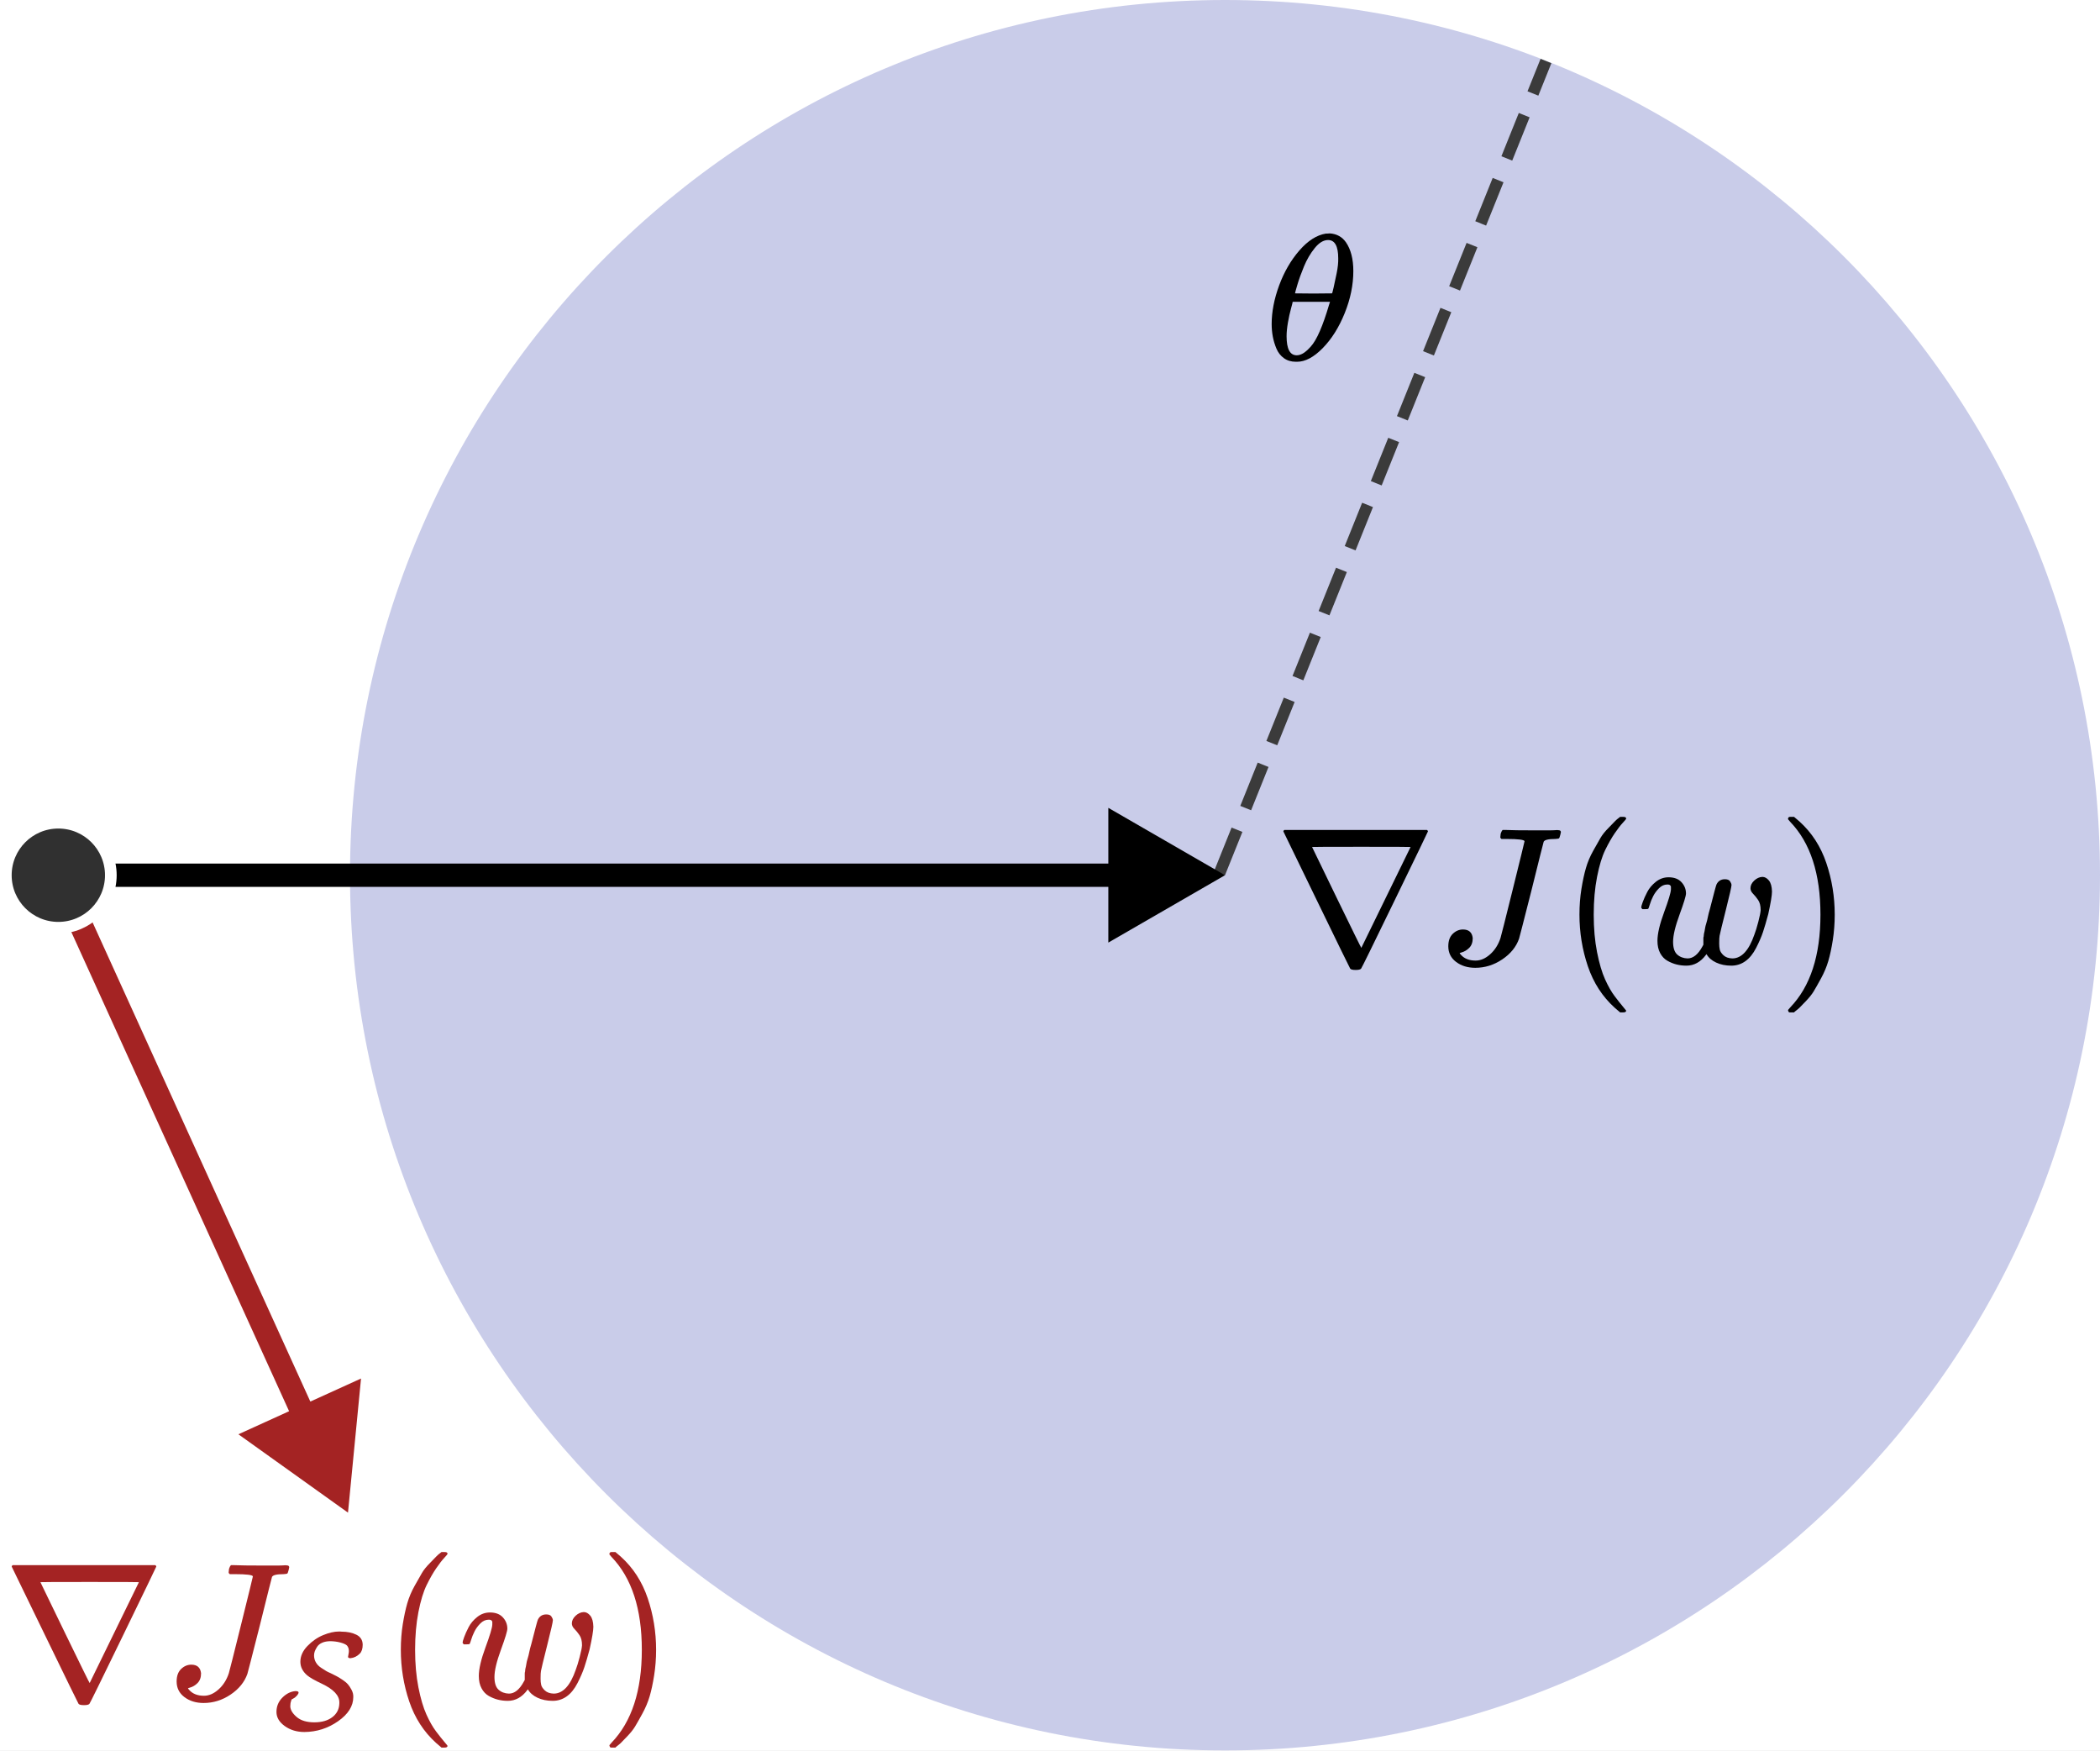
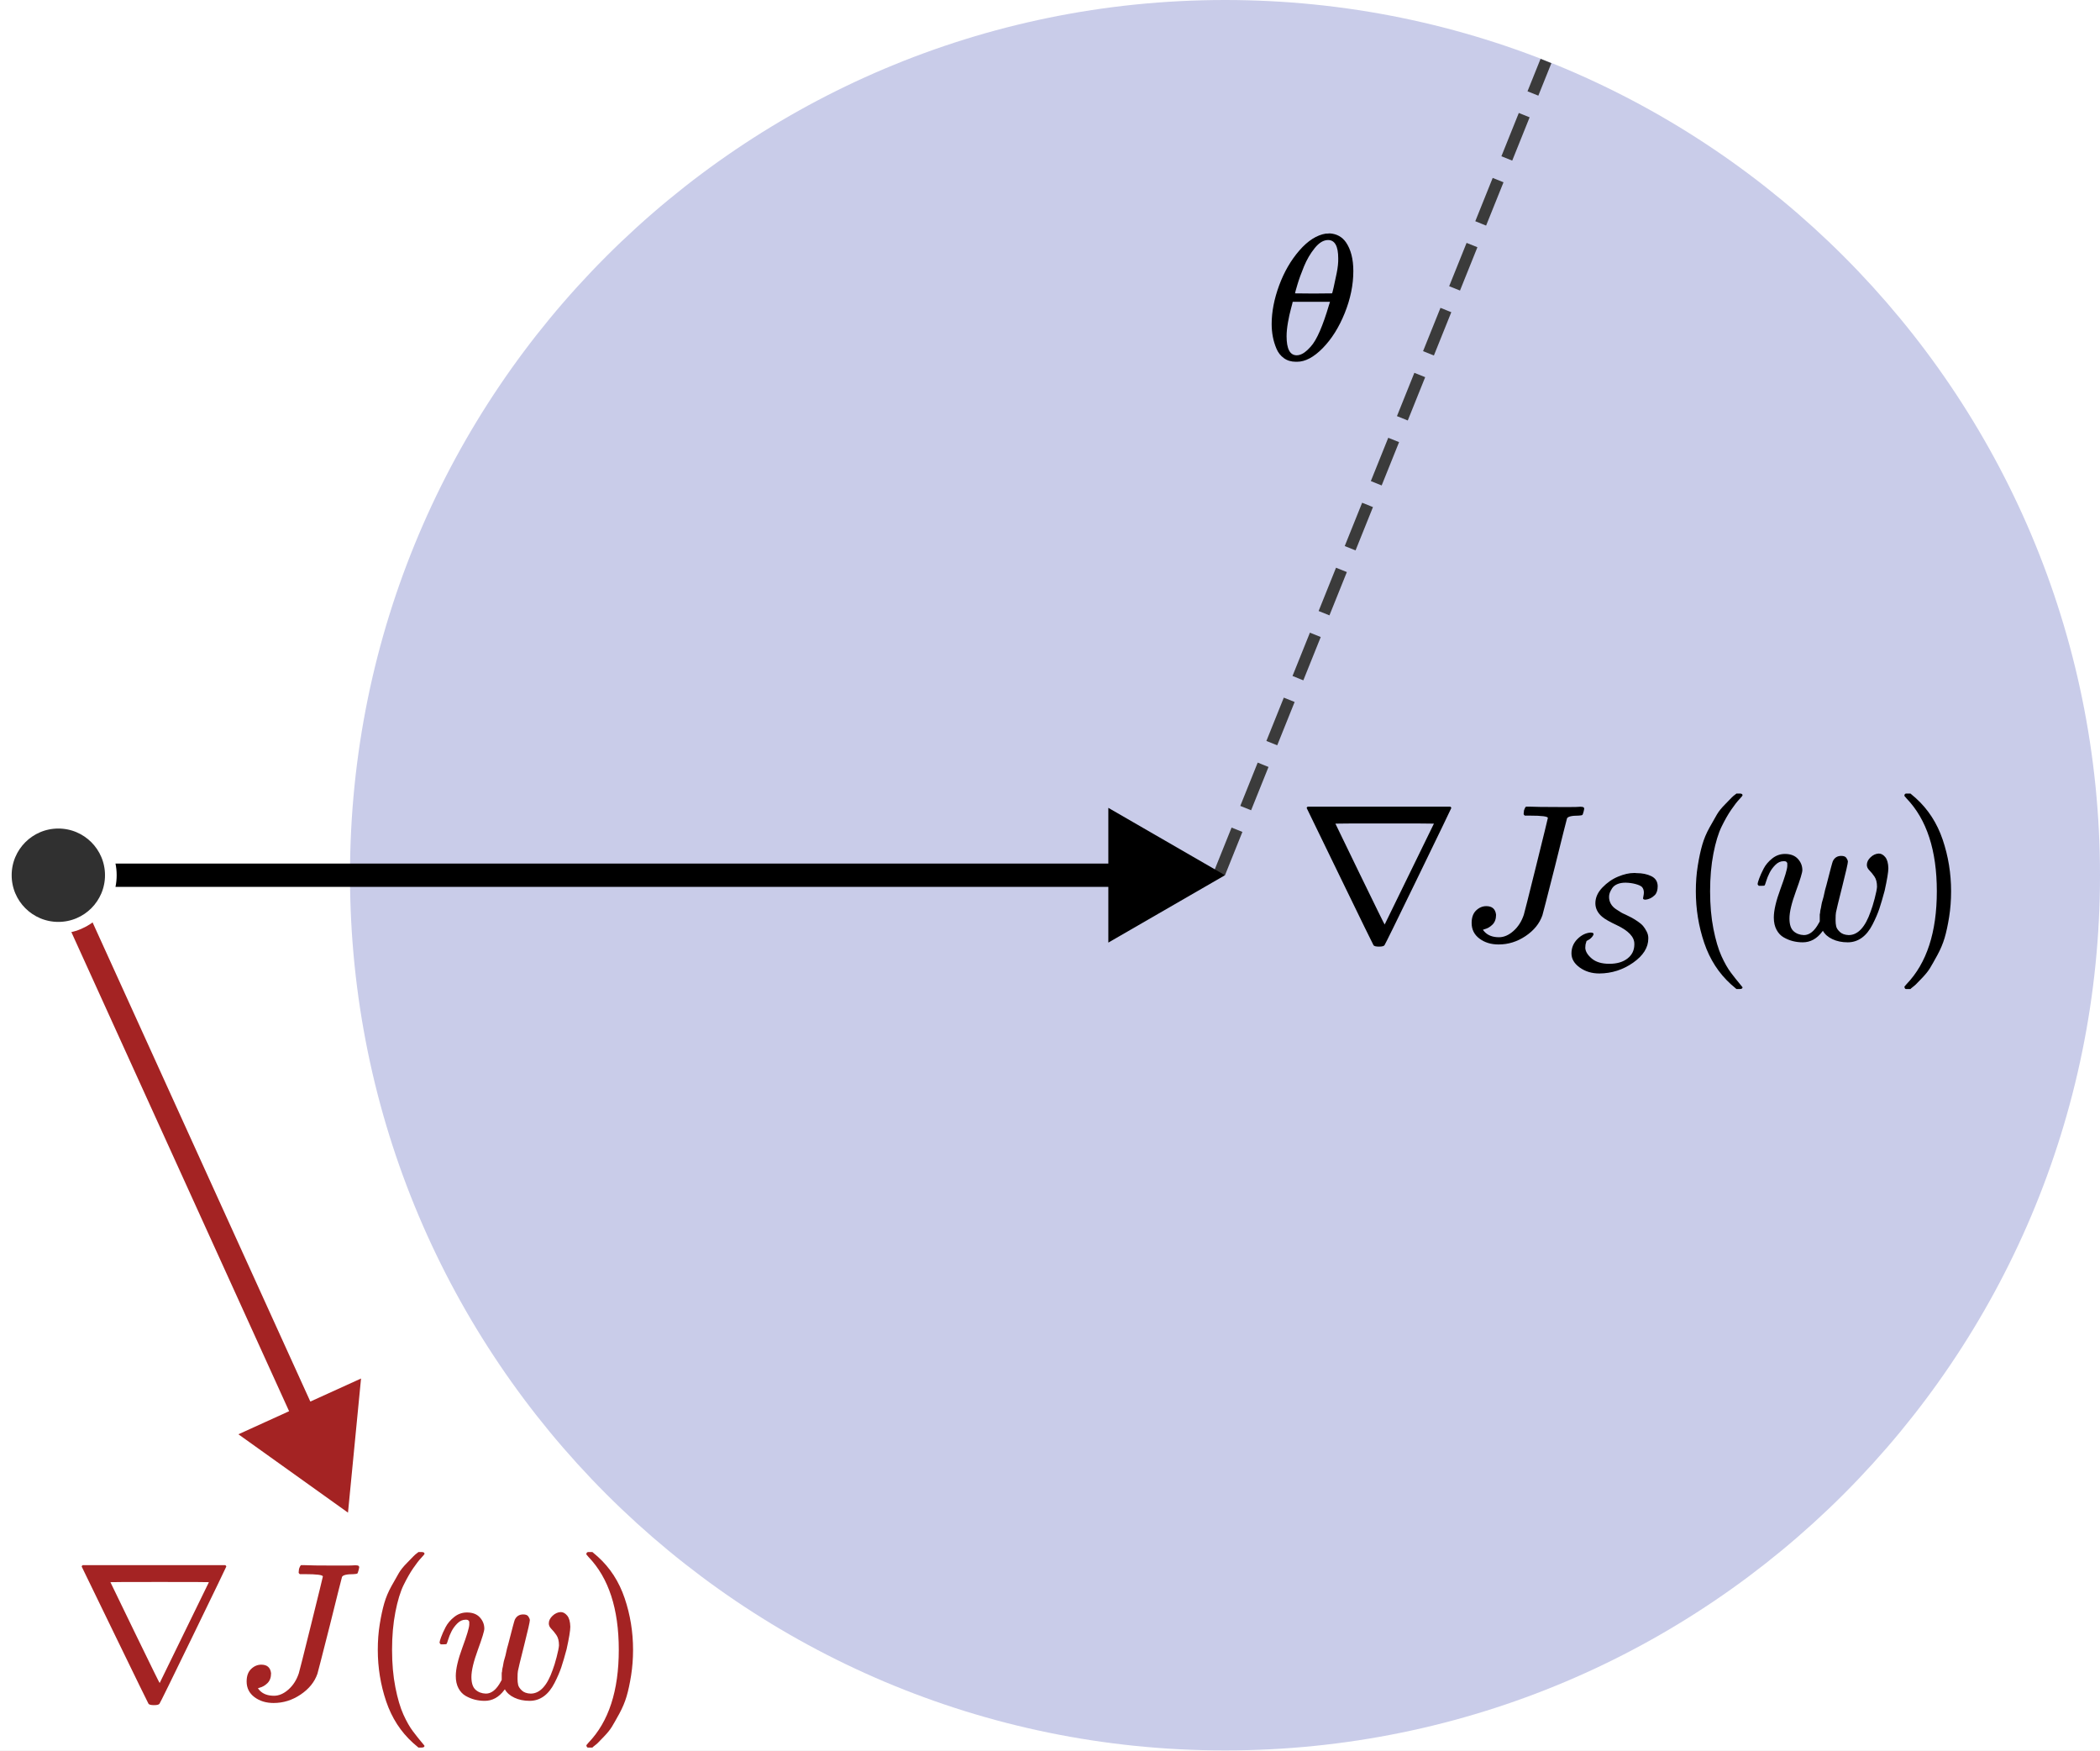
<svg xmlns="http://www.w3.org/2000/svg" width="180" height="150" viewBox="0 0 180 150" fill="none">
  <g clip-path="url(#clip0)">
    <rect width="180" height="150" fill="white" />
    <circle cx="105" cy="75" r="75" fill="#C9CCE9" />
    <line x1="104.536" y1="74.814" x2="132.512" y2="5.227" stroke="#3B3B3B" stroke-dasharray="4 2" />
    <path d="M105 75L95 69.227V80.773L105 75ZM5 76H96V74H5V76Z" fill="black" />
    <path d="M29.828 129.622L30.946 118.129L20.434 122.907L29.828 129.622ZM4.09 75.414L25.194 121.842L27.014 121.015L5.91 74.586L4.09 75.414Z" fill="#A42323" />
-     <path d="M1 134.24C1 134.206 1.028 134.167 1.084 134.123H13.314C13.37 134.167 13.398 134.206 13.398 134.24C13.398 134.262 12.454 136.217 10.566 140.104C8.679 143.99 7.713 145.956 7.668 146.001C7.612 146.079 7.456 146.118 7.199 146.118C6.942 146.118 6.786 146.079 6.73 146.001C6.696 145.956 5.736 143.99 3.848 140.104C1.961 136.217 1.011 134.262 1 134.24ZM11.907 135.58C11.907 135.569 10.499 135.563 7.685 135.563C4.87 135.563 3.463 135.569 3.463 135.58C3.485 135.636 4.189 137.088 5.574 139.936C6.959 142.784 7.662 144.214 7.685 144.225L11.907 135.58Z" fill="#A42323" />
-     <path d="M21.674 135.094C21.674 134.96 21.155 134.893 20.116 134.893H19.697C19.63 134.837 19.597 134.793 19.597 134.759C19.597 134.726 19.608 134.62 19.63 134.441C19.675 134.296 19.731 134.19 19.798 134.123H20.082C20.54 134.145 21.356 134.156 22.529 134.156C23.009 134.156 23.4 134.156 23.701 134.156C24.003 134.156 24.209 134.15 24.321 134.139C24.433 134.128 24.511 134.128 24.556 134.139C24.712 134.139 24.79 134.195 24.79 134.307C24.79 134.329 24.773 134.407 24.74 134.541C24.695 134.72 24.656 134.821 24.623 134.843C24.589 134.865 24.483 134.882 24.304 134.893C23.724 134.893 23.394 134.971 23.316 135.128C23.271 135.273 22.925 136.652 22.277 139.266C21.574 142.036 21.216 143.426 21.205 143.438C20.959 144.141 20.479 144.733 19.764 145.214C19.049 145.694 18.279 145.934 17.452 145.934C16.804 145.934 16.257 145.766 15.81 145.431C15.364 145.096 15.14 144.649 15.14 144.091C15.14 143.622 15.269 143.265 15.525 143.019C15.782 142.773 16.073 142.65 16.397 142.65C16.899 142.65 17.178 142.896 17.234 143.387C17.234 143.745 17.134 144.024 16.933 144.225C16.732 144.426 16.503 144.56 16.246 144.627C16.157 144.649 16.112 144.666 16.112 144.677C16.112 144.689 16.151 144.739 16.229 144.828C16.52 145.152 16.938 145.314 17.486 145.314C17.91 145.314 18.323 145.135 18.725 144.778C19.128 144.421 19.424 143.957 19.613 143.387C19.658 143.253 20.01 141.857 20.669 139.199C21.328 136.541 21.663 135.172 21.674 135.094Z" fill="#A42323" />
-     <path d="M30.046 142.095C29.904 142.095 29.832 142.055 29.832 141.976C29.832 141.953 29.844 141.885 29.868 141.775C29.892 141.664 29.904 141.566 29.904 141.479C29.904 141.289 29.848 141.131 29.738 141.005C29.635 140.91 29.453 140.827 29.193 140.756C28.932 140.685 28.648 140.646 28.34 140.638C28.056 140.638 27.815 140.681 27.617 140.768C27.42 140.855 27.274 140.973 27.179 141.123C27.084 141.273 27.017 141.404 26.978 141.514C26.938 141.625 26.919 141.739 26.919 141.858C26.919 142.071 26.97 142.268 27.073 142.45C27.175 142.632 27.329 142.79 27.535 142.924C27.74 143.058 27.882 143.149 27.961 143.196C28.04 143.244 28.162 143.303 28.328 143.374C28.533 143.477 28.699 143.56 28.826 143.623C28.952 143.686 29.122 143.789 29.335 143.931C29.548 144.073 29.71 144.207 29.821 144.333C29.931 144.46 30.038 144.622 30.14 144.819C30.243 145.016 30.29 145.218 30.282 145.423C30.282 146.197 29.848 146.888 28.98 147.496C28.111 148.104 27.148 148.412 26.09 148.42C25.442 148.42 24.881 148.25 24.407 147.911C23.934 147.571 23.697 147.168 23.697 146.702C23.697 146.221 23.867 145.81 24.206 145.471C24.546 145.131 24.921 144.945 25.331 144.914C25.505 144.914 25.592 144.957 25.592 145.044C25.592 145.068 25.588 145.088 25.58 145.103C25.541 145.19 25.489 145.265 25.426 145.328C25.363 145.392 25.312 145.439 25.272 145.471C25.233 145.502 25.174 145.538 25.095 145.577L24.988 145.636L24.952 145.767C24.905 145.893 24.881 146.047 24.881 146.229C24.897 146.537 25.083 146.841 25.438 147.141C25.793 147.441 26.295 147.591 26.942 147.591C27.59 147.591 28.107 147.441 28.494 147.141C28.881 146.841 29.078 146.446 29.086 145.956V145.873C29.086 145.289 28.589 144.76 27.594 144.286C26.97 143.994 26.544 143.749 26.314 143.552C25.936 143.22 25.746 142.837 25.746 142.403C25.746 141.921 25.947 141.471 26.35 141.052C26.753 140.634 27.203 140.322 27.7 140.117C28.198 139.911 28.648 139.809 29.051 139.809C29.067 139.809 29.098 139.809 29.145 139.809C29.193 139.809 29.236 139.813 29.276 139.821C29.765 139.821 30.188 139.907 30.543 140.081C30.898 140.255 31.08 140.539 31.088 140.934C31.088 141.281 31.005 141.538 30.839 141.704C30.61 141.933 30.346 142.063 30.046 142.095Z" fill="#A42323" />
-     <path d="M34.357 141.377C34.357 140.606 34.413 139.875 34.524 139.182C34.636 138.49 34.764 137.892 34.91 137.389C35.055 136.887 35.261 136.395 35.529 135.915C35.797 135.435 36.01 135.061 36.166 134.793C36.322 134.525 36.557 134.234 36.87 133.921C37.182 133.609 37.367 133.419 37.423 133.352C37.478 133.285 37.618 133.168 37.841 133H38.059H38.126C38.283 133 38.361 133.05 38.361 133.151C38.361 133.184 38.266 133.302 38.076 133.503C37.886 133.704 37.657 134 37.389 134.391C37.121 134.781 36.847 135.262 36.568 135.831C36.289 136.401 36.054 137.172 35.864 138.143C35.675 139.115 35.58 140.193 35.58 141.377C35.58 142.561 35.675 143.633 35.864 144.594C36.054 145.554 36.283 146.33 36.551 146.922C36.819 147.514 37.093 147.995 37.372 148.363C37.651 148.732 37.886 149.028 38.076 149.251C38.266 149.474 38.361 149.592 38.361 149.603C38.361 149.703 38.277 149.754 38.109 149.754H38.059H37.841L37.372 149.352C36.322 148.402 35.557 147.218 35.077 145.8C34.597 144.381 34.357 142.907 34.357 141.377Z" fill="#A42323" />
-     <path d="M49.016 139.115C49.016 138.881 49.122 138.663 49.334 138.462C49.547 138.261 49.781 138.155 50.038 138.143C50.239 138.143 50.423 138.244 50.591 138.445C50.759 138.646 50.848 138.964 50.859 139.4C50.859 139.724 50.753 140.366 50.541 141.327C50.373 141.952 50.222 142.466 50.088 142.868C49.954 143.27 49.759 143.722 49.502 144.225C49.245 144.728 48.938 145.107 48.581 145.364C48.223 145.621 47.821 145.75 47.374 145.75C46.883 145.75 46.447 145.66 46.068 145.482C45.688 145.303 45.414 145.063 45.247 144.761C45.236 144.772 45.219 144.795 45.196 144.828C44.738 145.442 44.18 145.75 43.521 145.75C43.231 145.75 42.951 145.716 42.683 145.649C42.415 145.582 42.153 145.476 41.896 145.331C41.639 145.186 41.432 144.968 41.276 144.677C41.12 144.387 41.041 144.035 41.041 143.622C41.041 143.019 41.231 142.203 41.611 141.176C41.991 140.148 42.186 139.495 42.197 139.216C42.197 139.204 42.197 139.193 42.197 139.182C42.197 139.082 42.197 139.015 42.197 138.981C42.197 138.948 42.175 138.908 42.13 138.864C42.086 138.819 42.024 138.797 41.946 138.797H41.879C41.622 138.797 41.388 138.903 41.175 139.115C40.963 139.327 40.796 139.556 40.673 139.802C40.55 140.048 40.455 140.282 40.388 140.506C40.321 140.729 40.276 140.852 40.254 140.874C40.232 140.897 40.142 140.908 39.986 140.908H39.751C39.684 140.841 39.651 140.79 39.651 140.757C39.651 140.69 39.696 140.534 39.785 140.288C39.874 140.042 40.003 139.757 40.17 139.433C40.338 139.11 40.584 138.819 40.907 138.562C41.231 138.305 41.594 138.177 41.996 138.177C42.477 138.177 42.845 138.317 43.102 138.596C43.359 138.875 43.487 139.199 43.487 139.567C43.487 139.768 43.303 140.372 42.935 141.377C42.566 142.382 42.382 143.158 42.382 143.706C42.382 144.219 42.499 144.582 42.734 144.795C42.968 145.007 43.264 145.119 43.621 145.13C44.102 145.13 44.526 144.789 44.895 144.108L44.979 143.957V143.572C44.979 143.538 44.979 143.488 44.979 143.421C44.979 143.354 44.984 143.309 44.995 143.287C45.007 143.264 45.012 143.225 45.012 143.17C45.012 143.114 45.018 143.063 45.029 143.019C45.04 142.974 45.057 142.901 45.079 142.801C45.101 142.7 45.118 142.605 45.129 142.516C45.141 142.427 45.174 142.293 45.23 142.114C45.286 141.935 45.33 141.757 45.364 141.578C45.397 141.399 45.459 141.159 45.548 140.857C45.872 139.584 46.056 138.897 46.101 138.797C46.246 138.495 46.486 138.344 46.822 138.344C47.034 138.344 47.179 138.4 47.257 138.512C47.335 138.624 47.38 138.73 47.391 138.83C47.391 138.975 47.229 139.69 46.905 140.975C46.581 142.259 46.403 142.996 46.369 143.186C46.347 143.309 46.336 143.505 46.336 143.773V143.89C46.336 144.057 46.352 144.219 46.386 144.376C46.419 144.532 46.526 144.694 46.704 144.862C46.883 145.029 47.134 145.119 47.458 145.13C48.251 145.13 48.882 144.448 49.351 143.086C49.452 142.829 49.563 142.466 49.686 141.997C49.809 141.528 49.876 141.193 49.887 140.992C49.887 140.623 49.815 140.333 49.67 140.12C49.524 139.908 49.379 139.729 49.234 139.584C49.089 139.439 49.016 139.283 49.016 139.115Z" fill="#A42323" />
-     <path d="M52.317 133.017L52.384 133C52.44 133 52.495 133 52.551 133H52.752L53.221 133.402C54.271 134.351 55.036 135.535 55.517 136.954C55.997 138.372 56.237 139.847 56.237 141.377C56.237 142.136 56.181 142.868 56.069 143.572C55.958 144.275 55.829 144.873 55.684 145.364C55.539 145.856 55.332 146.347 55.064 146.839C54.796 147.33 54.584 147.704 54.428 147.961C54.271 148.218 54.042 148.503 53.741 148.815C53.439 149.128 53.261 149.313 53.205 149.368C53.149 149.424 53.02 149.53 52.819 149.687C52.786 149.72 52.763 149.743 52.752 149.754H52.551C52.462 149.754 52.4 149.754 52.367 149.754C52.333 149.754 52.306 149.737 52.283 149.703C52.261 149.67 52.244 149.62 52.233 149.553C52.244 149.541 52.306 149.469 52.417 149.335C54.148 147.537 55.014 144.884 55.014 141.377C55.014 137.87 54.148 135.217 52.417 133.419C52.306 133.285 52.244 133.212 52.233 133.201C52.233 133.112 52.261 133.05 52.317 133.017Z" fill="#A42323" />
-     <path d="M110 71.24C110 71.206 110.028 71.167 110.084 71.123H122.314C122.37 71.167 122.398 71.206 122.398 71.24C122.398 71.262 121.454 73.217 119.566 77.104C117.679 80.99 116.713 82.956 116.668 83.001C116.612 83.079 116.456 83.118 116.199 83.118C115.942 83.118 115.786 83.079 115.73 83.001C115.696 82.956 114.736 80.99 112.848 77.104C110.961 73.217 110.011 71.262 110 71.24ZM120.907 72.58C120.907 72.569 119.499 72.563 116.685 72.563C113.87 72.563 112.463 72.569 112.463 72.58C112.485 72.636 113.189 74.088 114.574 76.936C115.959 79.784 116.662 81.214 116.685 81.225L120.907 72.58Z" fill="black" />
-     <path d="M130.674 72.094C130.674 71.96 130.155 71.893 129.116 71.893H128.697C128.63 71.837 128.597 71.793 128.597 71.759C128.597 71.726 128.608 71.62 128.63 71.441C128.675 71.296 128.731 71.189 128.798 71.122H129.082C129.54 71.145 130.356 71.156 131.529 71.156C132.009 71.156 132.4 71.156 132.701 71.156C133.003 71.156 133.209 71.15 133.321 71.139C133.433 71.128 133.511 71.128 133.556 71.139C133.712 71.139 133.79 71.195 133.79 71.307C133.79 71.329 133.774 71.407 133.74 71.541C133.695 71.72 133.656 71.82 133.623 71.843C133.589 71.865 133.483 71.882 133.304 71.893C132.724 71.893 132.394 71.971 132.316 72.128C132.271 72.273 131.925 73.652 131.277 76.266C130.574 79.036 130.216 80.426 130.205 80.438C129.959 81.141 129.479 81.733 128.764 82.213C128.049 82.694 127.279 82.934 126.452 82.934C125.804 82.934 125.257 82.766 124.81 82.431C124.364 82.096 124.14 81.649 124.14 81.091C124.14 80.622 124.269 80.264 124.525 80.019C124.782 79.773 125.073 79.65 125.397 79.65C125.899 79.65 126.179 79.896 126.234 80.387C126.234 80.745 126.134 81.024 125.933 81.225C125.732 81.426 125.503 81.56 125.246 81.627C125.157 81.649 125.112 81.666 125.112 81.677C125.112 81.688 125.151 81.739 125.229 81.828C125.52 82.152 125.938 82.314 126.486 82.314C126.91 82.314 127.323 82.135 127.725 81.778C128.128 81.42 128.424 80.957 128.613 80.387C128.658 80.253 129.01 78.857 129.669 76.199C130.328 73.541 130.663 72.172 130.674 72.094Z" fill="black" />
-     <path d="M135.382 78.377C135.382 77.606 135.438 76.875 135.549 76.182C135.661 75.49 135.79 74.892 135.935 74.389C136.08 73.887 136.287 73.395 136.555 72.915C136.823 72.435 137.035 72.061 137.191 71.793C137.348 71.525 137.582 71.234 137.895 70.921C138.208 70.609 138.392 70.419 138.448 70.352C138.504 70.285 138.643 70.168 138.867 70H139.085H139.152C139.308 70 139.386 70.05 139.386 70.151C139.386 70.184 139.291 70.302 139.101 70.503C138.911 70.704 138.682 71 138.414 71.391C138.146 71.781 137.873 72.262 137.593 72.831C137.314 73.401 137.08 74.172 136.89 75.143C136.7 76.115 136.605 77.193 136.605 78.377C136.605 79.561 136.7 80.633 136.89 81.594C137.08 82.554 137.309 83.33 137.577 83.922C137.845 84.514 138.118 84.995 138.398 85.363C138.677 85.732 138.911 86.028 139.101 86.251C139.291 86.475 139.386 86.592 139.386 86.603C139.386 86.703 139.302 86.754 139.135 86.754H139.085H138.867L138.398 86.352C137.348 85.402 136.583 84.218 136.102 82.8C135.622 81.381 135.382 79.907 135.382 78.377Z" fill="black" />
-     <path d="M150.041 76.115C150.041 75.88 150.147 75.663 150.36 75.462C150.572 75.261 150.806 75.154 151.063 75.143C151.264 75.143 151.449 75.244 151.616 75.445C151.784 75.646 151.873 75.964 151.884 76.4C151.884 76.724 151.778 77.366 151.566 78.327C151.398 78.952 151.248 79.466 151.114 79.868C150.98 80.27 150.784 80.722 150.527 81.225C150.27 81.728 149.963 82.107 149.606 82.364C149.248 82.621 148.846 82.75 148.399 82.75C147.908 82.75 147.472 82.66 147.093 82.481C146.713 82.303 146.439 82.063 146.272 81.761C146.261 81.772 146.244 81.795 146.222 81.828C145.764 82.442 145.205 82.75 144.546 82.75C144.256 82.75 143.977 82.716 143.708 82.649C143.44 82.582 143.178 82.476 142.921 82.331C142.664 82.186 142.458 81.968 142.301 81.677C142.145 81.387 142.067 81.035 142.067 80.622C142.067 80.019 142.256 79.203 142.636 78.176C143.016 77.148 143.211 76.495 143.223 76.216C143.223 76.204 143.223 76.193 143.223 76.182C143.223 76.082 143.223 76.015 143.223 75.981C143.223 75.948 143.2 75.909 143.156 75.864C143.111 75.819 143.049 75.797 142.971 75.797H142.904C142.647 75.797 142.413 75.903 142.201 76.115C141.988 76.327 141.821 76.556 141.698 76.802C141.575 77.048 141.48 77.282 141.413 77.506C141.346 77.729 141.301 77.852 141.279 77.874C141.257 77.897 141.167 77.908 141.011 77.908H140.777C140.71 77.841 140.676 77.79 140.676 77.757C140.676 77.69 140.721 77.534 140.81 77.288C140.899 77.042 141.028 76.757 141.195 76.433C141.363 76.109 141.609 75.819 141.933 75.562C142.256 75.305 142.619 75.177 143.022 75.177C143.502 75.177 143.87 75.317 144.127 75.596C144.384 75.875 144.513 76.199 144.513 76.567C144.513 76.769 144.328 77.372 143.96 78.377C143.591 79.382 143.407 80.158 143.407 80.706C143.407 81.219 143.524 81.582 143.759 81.795C143.993 82.007 144.289 82.118 144.647 82.13C145.127 82.13 145.551 81.789 145.92 81.108L146.004 80.957V80.572C146.004 80.538 146.004 80.488 146.004 80.421C146.004 80.354 146.009 80.309 146.02 80.287C146.032 80.264 146.037 80.225 146.037 80.169C146.037 80.114 146.043 80.063 146.054 80.019C146.065 79.974 146.082 79.901 146.104 79.801C146.127 79.7 146.143 79.605 146.154 79.516C146.166 79.427 146.199 79.293 146.255 79.114C146.311 78.935 146.356 78.757 146.389 78.578C146.423 78.399 146.484 78.159 146.573 77.858C146.897 76.584 147.082 75.897 147.126 75.797C147.271 75.495 147.512 75.344 147.847 75.344C148.059 75.344 148.204 75.4 148.282 75.512C148.36 75.624 148.405 75.73 148.416 75.83C148.416 75.975 148.254 76.69 147.93 77.975C147.606 79.259 147.428 79.996 147.394 80.186C147.372 80.309 147.361 80.505 147.361 80.773V80.89C147.361 81.057 147.378 81.219 147.411 81.376C147.445 81.532 147.551 81.694 147.729 81.862C147.908 82.029 148.159 82.118 148.483 82.13C149.276 82.13 149.907 81.448 150.376 80.086C150.477 79.829 150.589 79.466 150.712 78.997C150.834 78.528 150.901 78.192 150.913 77.992C150.913 77.623 150.84 77.332 150.695 77.12C150.55 76.908 150.404 76.729 150.259 76.584C150.114 76.439 150.041 76.283 150.041 76.115Z" fill="black" />
-     <path d="M153.342 70.017L153.409 70C153.465 70 153.521 70 153.576 70H153.777L154.247 70.402C155.296 71.352 156.062 72.535 156.542 73.954C157.022 75.372 157.262 76.847 157.262 78.377C157.262 79.136 157.206 79.868 157.095 80.572C156.983 81.275 156.855 81.873 156.709 82.364C156.564 82.856 156.357 83.347 156.089 83.839C155.821 84.33 155.609 84.704 155.453 84.961C155.296 85.218 155.067 85.503 154.766 85.816C154.464 86.128 154.286 86.312 154.23 86.368C154.174 86.424 154.045 86.53 153.844 86.687C153.811 86.72 153.789 86.743 153.777 86.754H153.576C153.487 86.754 153.426 86.754 153.392 86.754C153.359 86.754 153.331 86.737 153.308 86.703C153.286 86.67 153.269 86.62 153.258 86.553C153.269 86.541 153.331 86.469 153.442 86.335C155.174 84.537 156.039 81.884 156.039 78.377C156.039 74.87 155.174 72.217 153.442 70.419C153.331 70.285 153.269 70.212 153.258 70.201C153.258 70.112 153.286 70.05 153.342 70.017Z" fill="black" />
+     <path d="M112 69.24C112 69.206 112.028 69.167 112.084 69.123H124.314C124.37 69.167 124.398 69.206 124.398 69.24C124.398 69.262 123.454 71.217 121.566 75.104C119.679 78.99 118.713 80.956 118.668 81.001C118.612 81.079 118.456 81.118 118.199 81.118C117.942 81.118 117.786 81.079 117.73 81.001C117.696 80.956 116.736 78.99 114.848 75.104C112.961 71.217 112.011 69.262 112 69.24ZM122.907 70.58C122.907 70.569 121.499 70.563 118.685 70.563C115.87 70.563 114.463 70.569 114.463 70.58C114.485 70.636 115.189 72.088 116.574 74.936C117.959 77.784 118.662 79.214 118.685 79.225L122.907 70.58Z" fill="black" />
+     <path d="M132.674 70.094C132.674 69.96 132.155 69.893 131.116 69.893H130.697C130.63 69.837 130.597 69.793 130.597 69.759C130.597 69.726 130.608 69.62 130.63 69.441C130.675 69.296 130.731 69.19 130.798 69.123H131.082C131.54 69.145 132.356 69.156 133.529 69.156C134.009 69.156 134.4 69.156 134.701 69.156C135.003 69.156 135.209 69.15 135.321 69.139C135.433 69.128 135.511 69.128 135.556 69.139C135.712 69.139 135.79 69.195 135.79 69.307C135.79 69.329 135.774 69.407 135.74 69.541C135.695 69.72 135.656 69.821 135.623 69.843C135.589 69.865 135.483 69.882 135.304 69.893C134.724 69.893 134.394 69.971 134.316 70.128C134.271 70.273 133.925 71.652 133.277 74.266C132.574 77.036 132.216 78.427 132.205 78.438C131.959 79.141 131.479 79.733 130.764 80.213C130.049 80.694 129.279 80.934 128.452 80.934C127.804 80.934 127.257 80.766 126.81 80.431C126.364 80.096 126.14 79.65 126.14 79.091C126.14 78.622 126.269 78.264 126.525 78.019C126.782 77.773 127.073 77.65 127.397 77.65C127.899 77.65 128.179 77.896 128.234 78.387C128.234 78.745 128.134 79.024 127.933 79.225C127.732 79.426 127.503 79.56 127.246 79.627C127.157 79.65 127.112 79.666 127.112 79.677C127.112 79.689 127.151 79.739 127.229 79.828C127.52 80.152 127.938 80.314 128.486 80.314C128.91 80.314 129.323 80.135 129.725 79.778C130.128 79.421 130.424 78.957 130.613 78.387C130.658 78.253 131.01 76.857 131.669 74.199C132.328 71.541 132.663 70.172 132.674 70.094Z" fill="black" />
+     <path d="M141.046 77.095C140.903 77.095 140.832 77.055 140.832 76.976C140.832 76.953 140.844 76.885 140.868 76.775C140.892 76.664 140.903 76.566 140.903 76.479C140.903 76.289 140.848 76.131 140.738 76.005C140.635 75.91 140.453 75.827 140.193 75.756C139.932 75.685 139.648 75.646 139.34 75.638C139.056 75.638 138.815 75.681 138.617 75.768C138.42 75.855 138.274 75.973 138.179 76.124C138.084 76.273 138.017 76.404 137.978 76.514C137.938 76.625 137.919 76.739 137.919 76.858C137.919 77.071 137.97 77.269 138.073 77.45C138.175 77.632 138.329 77.79 138.535 77.924C138.74 78.058 138.882 78.149 138.961 78.196C139.04 78.244 139.162 78.303 139.328 78.374C139.533 78.477 139.699 78.56 139.826 78.623C139.952 78.686 140.122 78.789 140.335 78.931C140.548 79.073 140.71 79.207 140.821 79.333C140.931 79.46 141.038 79.622 141.14 79.819C141.243 80.016 141.29 80.218 141.283 80.423C141.283 81.197 140.848 81.888 139.98 82.496C139.111 83.104 138.148 83.412 137.089 83.42C136.442 83.42 135.881 83.25 135.407 82.911C134.934 82.571 134.697 82.168 134.697 81.702C134.697 81.221 134.867 80.81 135.206 80.471C135.546 80.131 135.921 79.945 136.331 79.914C136.505 79.914 136.592 79.957 136.592 80.044C136.592 80.068 136.588 80.088 136.58 80.103C136.541 80.19 136.489 80.265 136.426 80.328C136.363 80.392 136.312 80.439 136.272 80.471C136.233 80.502 136.173 80.538 136.094 80.577L135.988 80.636L135.952 80.767C135.905 80.893 135.881 81.047 135.881 81.229C135.897 81.537 136.083 81.841 136.438 82.141C136.793 82.441 137.295 82.591 137.942 82.591C138.59 82.591 139.107 82.441 139.494 82.141C139.881 81.841 140.078 81.446 140.086 80.956V80.873C140.086 80.289 139.589 79.76 138.594 79.286C137.97 78.994 137.543 78.749 137.314 78.552C136.935 78.22 136.746 77.837 136.746 77.403C136.746 76.921 136.947 76.471 137.35 76.052C137.753 75.634 138.203 75.322 138.7 75.117C139.198 74.911 139.648 74.809 140.051 74.809C140.066 74.809 140.098 74.809 140.145 74.809C140.193 74.809 140.236 74.813 140.276 74.82C140.765 74.82 141.188 74.907 141.543 75.081C141.898 75.255 142.08 75.539 142.088 75.934C142.088 76.281 142.005 76.538 141.839 76.704C141.61 76.933 141.346 77.063 141.046 77.095Z" fill="black" />
+     <path d="M145.357 76.377C145.357 75.606 145.412 74.875 145.524 74.182C145.636 73.49 145.764 72.892 145.91 72.389C146.055 71.887 146.261 71.395 146.529 70.915C146.797 70.435 147.01 70.061 147.166 69.793C147.322 69.525 147.557 69.234 147.87 68.921C148.182 68.609 148.367 68.419 148.423 68.352C148.478 68.285 148.618 68.168 148.841 68H149.059H149.126C149.283 68 149.361 68.05 149.361 68.151C149.361 68.184 149.266 68.302 149.076 68.503C148.886 68.704 148.657 69 148.389 69.391C148.121 69.781 147.847 70.262 147.568 70.831C147.289 71.401 147.054 72.172 146.864 73.143C146.675 74.115 146.58 75.193 146.58 76.377C146.58 77.561 146.675 78.633 146.864 79.594C147.054 80.554 147.283 81.33 147.551 81.922C147.819 82.514 148.093 82.995 148.372 83.363C148.652 83.732 148.886 84.028 149.076 84.251C149.266 84.475 149.361 84.592 149.361 84.603C149.361 84.704 149.277 84.754 149.109 84.754H149.059H148.841L148.372 84.352C147.322 83.402 146.557 82.218 146.077 80.8C145.597 79.381 145.357 77.907 145.357 76.377Z" fill="black" />
+     <path d="M160.016 74.115C160.016 73.881 160.122 73.663 160.335 73.462C160.547 73.261 160.781 73.155 161.038 73.143C161.239 73.143 161.424 73.244 161.591 73.445C161.759 73.646 161.848 73.964 161.859 74.4C161.859 74.724 161.753 75.366 161.541 76.327C161.373 76.952 161.222 77.466 161.088 77.868C160.954 78.27 160.759 78.722 160.502 79.225C160.245 79.728 159.938 80.107 159.581 80.364C159.223 80.621 158.821 80.75 158.374 80.75C157.883 80.75 157.447 80.66 157.068 80.481C156.688 80.303 156.414 80.063 156.247 79.761C156.235 79.772 156.219 79.795 156.196 79.828C155.738 80.442 155.18 80.75 154.521 80.75C154.231 80.75 153.951 80.716 153.683 80.649C153.415 80.582 153.153 80.476 152.896 80.331C152.639 80.186 152.432 79.968 152.276 79.677C152.12 79.387 152.041 79.035 152.041 78.622C152.041 78.019 152.231 77.203 152.611 76.176C152.991 75.148 153.186 74.495 153.197 74.216C153.197 74.204 153.197 74.193 153.197 74.182C153.197 74.082 153.197 74.015 153.197 73.981C153.197 73.948 153.175 73.909 153.13 73.864C153.086 73.819 153.024 73.797 152.946 73.797H152.879C152.622 73.797 152.388 73.903 152.175 74.115C151.963 74.327 151.796 74.556 151.673 74.802C151.55 75.048 151.455 75.282 151.388 75.506C151.321 75.729 151.276 75.852 151.254 75.874C151.232 75.897 151.142 75.908 150.986 75.908H150.751C150.684 75.841 150.651 75.79 150.651 75.757C150.651 75.69 150.696 75.534 150.785 75.288C150.874 75.042 151.003 74.757 151.17 74.433C151.338 74.109 151.584 73.819 151.907 73.562C152.231 73.305 152.594 73.177 152.996 73.177C153.477 73.177 153.845 73.317 154.102 73.596C154.359 73.875 154.487 74.199 154.487 74.567C154.487 74.769 154.303 75.372 153.935 76.377C153.566 77.382 153.382 78.158 153.382 78.706C153.382 79.219 153.499 79.582 153.734 79.795C153.968 80.007 154.264 80.118 154.622 80.13C155.102 80.13 155.526 79.789 155.895 79.108L155.979 78.957V78.572C155.979 78.538 155.979 78.488 155.979 78.421C155.979 78.354 155.984 78.309 155.995 78.287C156.006 78.264 156.012 78.225 156.012 78.169C156.012 78.114 156.018 78.063 156.029 78.019C156.04 77.974 156.057 77.901 156.079 77.801C156.101 77.7 156.118 77.606 156.129 77.516C156.141 77.427 156.174 77.293 156.23 77.114C156.286 76.935 156.33 76.757 156.364 76.578C156.397 76.399 156.459 76.159 156.548 75.858C156.872 74.584 157.056 73.897 157.101 73.797C157.246 73.495 157.486 73.344 157.821 73.344C158.034 73.344 158.179 73.4 158.257 73.512C158.335 73.624 158.38 73.73 158.391 73.83C158.391 73.975 158.229 74.69 157.905 75.975C157.581 77.259 157.403 77.996 157.369 78.186C157.347 78.309 157.336 78.505 157.336 78.773V78.89C157.336 79.058 157.352 79.219 157.386 79.376C157.419 79.532 157.525 79.694 157.704 79.862C157.883 80.029 158.134 80.118 158.458 80.13C159.251 80.13 159.882 79.448 160.351 78.086C160.452 77.829 160.563 77.466 160.686 76.997C160.809 76.528 160.876 76.193 160.887 75.992C160.887 75.623 160.815 75.333 160.67 75.12C160.524 74.908 160.379 74.729 160.234 74.584C160.089 74.439 160.016 74.283 160.016 74.115Z" fill="black" />
+     <path d="M163.317 68.017L163.384 68C163.44 68 163.495 68 163.551 68H163.752L164.221 68.402C165.271 69.352 166.036 70.535 166.517 71.954C166.997 73.372 167.237 74.847 167.237 76.377C167.237 77.136 167.181 77.868 167.07 78.572C166.958 79.275 166.829 79.873 166.684 80.364C166.539 80.856 166.332 81.347 166.064 81.839C165.796 82.33 165.584 82.704 165.428 82.961C165.271 83.218 165.042 83.503 164.741 83.816C164.439 84.128 164.26 84.312 164.205 84.368C164.149 84.424 164.02 84.53 163.819 84.687C163.786 84.72 163.763 84.743 163.752 84.754H163.551C163.462 84.754 163.4 84.754 163.367 84.754C163.333 84.754 163.306 84.737 163.283 84.704C163.261 84.67 163.244 84.62 163.233 84.553C163.244 84.541 163.306 84.469 163.417 84.335C165.148 82.537 166.014 79.884 166.014 76.377C166.014 72.87 165.148 70.217 163.417 68.419C163.306 68.285 163.244 68.212 163.233 68.201C163.233 68.112 163.261 68.05 163.317 68.017Z" fill="black" />
+     <path d="M7 134.24C7 134.206 7.028 134.167 7.084 134.123H19.314C19.37 134.167 19.398 134.206 19.398 134.24C19.398 134.262 18.454 136.217 16.566 140.104C14.679 143.99 13.713 145.956 13.668 146.001C13.612 146.079 13.456 146.118 13.199 146.118C12.942 146.118 12.786 146.079 12.73 146.001C12.696 145.956 11.736 143.99 9.848 140.104C7.961 136.217 7.011 134.262 7 134.24ZM17.907 135.58C17.907 135.569 16.499 135.563 13.685 135.563C10.87 135.563 9.463 135.569 9.463 135.58C9.485 135.636 10.189 137.088 11.574 139.936C12.959 142.784 13.662 144.214 13.685 144.225L17.907 135.58Z" fill="#A42323" />
+     <path d="M27.674 135.094C27.674 134.96 27.155 134.893 26.116 134.893H25.697C25.63 134.837 25.597 134.793 25.597 134.759C25.597 134.726 25.608 134.619 25.63 134.441C25.675 134.296 25.731 134.189 25.798 134.122H26.082C26.54 134.145 27.356 134.156 28.529 134.156C29.009 134.156 29.4 134.156 29.701 134.156C30.003 134.156 30.209 134.15 30.321 134.139C30.433 134.128 30.511 134.128 30.556 134.139C30.712 134.139 30.79 134.195 30.79 134.307C30.79 134.329 30.774 134.407 30.74 134.541C30.695 134.72 30.656 134.821 30.623 134.843C30.589 134.865 30.483 134.882 30.304 134.893C29.724 134.893 29.394 134.971 29.316 135.128C29.271 135.273 28.925 136.652 28.277 139.266C27.574 142.036 27.216 143.426 27.205 143.438C26.959 144.141 26.479 144.733 25.764 145.213C25.049 145.694 24.279 145.934 23.452 145.934C22.804 145.934 22.257 145.766 21.81 145.431C21.364 145.096 21.14 144.649 21.14 144.091C21.14 143.622 21.269 143.264 21.526 143.019C21.782 142.773 22.073 142.65 22.397 142.65C22.899 142.65 23.178 142.896 23.234 143.387C23.234 143.745 23.134 144.024 22.933 144.225C22.732 144.426 22.503 144.56 22.246 144.627C22.157 144.649 22.112 144.666 22.112 144.677C22.112 144.688 22.151 144.739 22.229 144.828C22.52 145.152 22.938 145.314 23.486 145.314C23.91 145.314 24.323 145.135 24.726 144.778C25.128 144.42 25.424 143.957 25.613 143.387C25.658 143.253 26.01 141.857 26.669 139.199C27.328 136.541 27.663 135.172 27.674 135.094Z" fill="#A42323" />
+     <path d="M32.382 141.377C32.382 140.606 32.438 139.875 32.55 139.182C32.661 138.49 32.79 137.892 32.935 137.389C33.08 136.887 33.287 136.395 33.555 135.915C33.823 135.435 34.035 135.061 34.191 134.793C34.348 134.525 34.582 134.234 34.895 133.921C35.208 133.609 35.392 133.419 35.448 133.352C35.504 133.285 35.643 133.168 35.867 133H36.085H36.152C36.308 133 36.386 133.05 36.386 133.151C36.386 133.184 36.291 133.302 36.101 133.503C35.911 133.704 35.682 134 35.414 134.391C35.146 134.781 34.873 135.262 34.593 135.831C34.314 136.401 34.08 137.172 33.89 138.143C33.7 139.115 33.605 140.193 33.605 141.377C33.605 142.561 33.7 143.633 33.89 144.594C34.08 145.554 34.309 146.33 34.577 146.922C34.845 147.514 35.118 147.995 35.398 148.363C35.677 148.732 35.911 149.028 36.101 149.251C36.291 149.474 36.386 149.592 36.386 149.603C36.386 149.703 36.302 149.754 36.135 149.754H36.085H35.867L35.398 149.352C34.348 148.402 33.583 147.218 33.102 145.8C32.622 144.381 32.382 142.907 32.382 141.377Z" fill="#A42323" />
+     <path d="M47.041 139.115C47.041 138.881 47.148 138.663 47.36 138.462C47.572 138.261 47.806 138.155 48.063 138.143C48.264 138.143 48.449 138.244 48.616 138.445C48.784 138.646 48.873 138.964 48.884 139.4C48.884 139.724 48.778 140.366 48.566 141.327C48.398 141.952 48.248 142.466 48.114 142.868C47.98 143.27 47.784 143.722 47.527 144.225C47.27 144.728 46.963 145.107 46.606 145.364C46.248 145.621 45.846 145.75 45.4 145.75C44.908 145.75 44.472 145.66 44.093 145.481C43.713 145.303 43.439 145.063 43.272 144.761C43.261 144.772 43.244 144.795 43.221 144.828C42.764 145.442 42.205 145.75 41.546 145.75C41.256 145.75 40.977 145.716 40.709 145.649C40.44 145.582 40.178 145.476 39.921 145.331C39.664 145.186 39.458 144.968 39.301 144.677C39.145 144.387 39.067 144.035 39.067 143.622C39.067 143.019 39.257 142.203 39.636 141.176C40.016 140.148 40.212 139.495 40.223 139.216C40.223 139.204 40.223 139.193 40.223 139.182C40.223 139.082 40.223 139.015 40.223 138.981C40.223 138.948 40.2 138.908 40.156 138.864C40.111 138.819 40.05 138.797 39.971 138.797H39.904C39.647 138.797 39.413 138.903 39.201 139.115C38.988 139.327 38.821 139.556 38.698 139.802C38.575 140.048 38.48 140.282 38.413 140.506C38.346 140.729 38.301 140.852 38.279 140.874C38.257 140.897 38.167 140.908 38.011 140.908H37.777C37.71 140.841 37.676 140.79 37.676 140.757C37.676 140.69 37.721 140.534 37.81 140.288C37.899 140.042 38.028 139.757 38.195 139.433C38.363 139.11 38.609 138.819 38.933 138.562C39.257 138.305 39.62 138.177 40.022 138.177C40.502 138.177 40.87 138.316 41.127 138.596C41.384 138.875 41.513 139.199 41.513 139.567C41.513 139.768 41.328 140.372 40.96 141.377C40.591 142.382 40.407 143.158 40.407 143.706C40.407 144.219 40.524 144.582 40.759 144.795C40.993 145.007 41.289 145.119 41.647 145.13C42.127 145.13 42.551 144.789 42.92 144.108L43.004 143.957V143.572C43.004 143.538 43.004 143.488 43.004 143.421C43.004 143.354 43.009 143.309 43.02 143.287C43.032 143.264 43.037 143.225 43.037 143.169C43.037 143.114 43.043 143.063 43.054 143.019C43.065 142.974 43.082 142.901 43.104 142.801C43.127 142.7 43.143 142.605 43.154 142.516C43.166 142.427 43.199 142.293 43.255 142.114C43.311 141.935 43.356 141.757 43.389 141.578C43.423 141.399 43.484 141.159 43.573 140.857C43.897 139.584 44.082 138.897 44.126 138.797C44.271 138.495 44.512 138.344 44.847 138.344C45.059 138.344 45.204 138.4 45.282 138.512C45.36 138.624 45.405 138.73 45.416 138.83C45.416 138.975 45.254 139.69 44.93 140.975C44.606 142.259 44.428 142.996 44.394 143.186C44.372 143.309 44.361 143.505 44.361 143.773V143.89C44.361 144.057 44.377 144.219 44.411 144.376C44.445 144.532 44.551 144.694 44.729 144.862C44.908 145.029 45.159 145.119 45.483 145.13C46.276 145.13 46.907 144.448 47.377 143.086C47.477 142.829 47.589 142.466 47.712 141.997C47.834 141.528 47.901 141.193 47.913 140.992C47.913 140.623 47.84 140.333 47.695 140.12C47.55 139.908 47.404 139.729 47.259 139.584C47.114 139.439 47.041 139.283 47.041 139.115Z" fill="#A42323" />
+     <path d="M50.342 133.017L50.409 133C50.465 133 50.521 133 50.576 133H50.778L51.247 133.402C52.297 134.351 53.062 135.535 53.542 136.954C54.022 138.372 54.262 139.847 54.262 141.377C54.262 142.136 54.206 142.868 54.095 143.572C53.983 144.275 53.855 144.873 53.709 145.364C53.564 145.856 53.358 146.347 53.09 146.839C52.821 147.33 52.609 147.704 52.453 147.961C52.297 148.218 52.068 148.503 51.766 148.815C51.464 149.128 51.286 149.313 51.23 149.368C51.174 149.424 51.045 149.53 50.844 149.687C50.811 149.72 50.789 149.743 50.778 149.754H50.576C50.487 149.754 50.426 149.754 50.392 149.754C50.359 149.754 50.331 149.737 50.308 149.703C50.286 149.67 50.269 149.62 50.258 149.553C50.269 149.541 50.331 149.469 50.442 149.335C52.174 147.537 53.039 144.884 53.039 141.377C53.039 137.87 52.174 135.217 50.442 133.419C50.331 133.285 50.269 133.212 50.258 133.201C50.258 133.112 50.286 133.05 50.342 133.017Z" fill="#A42323" />
    <path d="M109 27.769C109 26.723 109.213 25.62 109.639 24.462C110.066 23.303 110.645 22.303 111.377 21.462C112.109 20.62 112.869 20.139 113.656 20.015C113.667 20.015 113.71 20.015 113.787 20.015C113.863 20.015 113.929 20.01 113.984 20C114.574 20.041 115.033 20.292 115.361 20.754C115.787 21.369 116 22.195 116 23.231C116 24.41 115.754 25.61 115.262 26.831C114.77 28.051 114.142 29.051 113.377 29.831C112.612 30.61 111.88 31 111.18 31H111.066C110.672 31 110.333 30.897 110.049 30.692C109.765 30.487 109.552 30.215 109.41 29.877C109.268 29.538 109.164 29.195 109.098 28.846C109.033 28.497 109 28.139 109 27.769ZM114.705 22.139C114.705 21.092 114.415 20.569 113.836 20.569C113.443 20.569 113.06 20.8 112.689 21.262C112.317 21.723 112.011 22.246 111.77 22.831C111.53 23.415 111.344 23.928 111.213 24.369C111.082 24.81 111.011 25.067 111 25.139C111.536 25.149 112.066 25.154 112.59 25.154L114.18 25.139C114.191 25.128 114.235 24.959 114.311 24.631C114.388 24.303 114.475 23.892 114.574 23.4C114.672 22.908 114.716 22.487 114.705 22.139ZM110.279 28.815C110.279 29.903 110.568 30.446 111.148 30.446C111.311 30.446 111.486 30.395 111.672 30.292C111.858 30.19 112.082 29.995 112.344 29.708C112.607 29.421 112.869 28.974 113.131 28.369C113.393 27.764 113.656 27.015 113.918 26.123L114 25.861H110.803C110.803 25.892 110.754 26.087 110.656 26.446C110.557 26.805 110.47 27.205 110.393 27.646C110.317 28.087 110.279 28.477 110.279 28.815Z" fill="black" />
    <rect x="0.5" y="70.5" width="9" height="9" rx="4.5" fill="#303030" stroke="white" />
  </g>
  <defs>
    <clipPath id="clip0">
      <rect width="180" height="150" fill="white" />
    </clipPath>
  </defs>
</svg>
